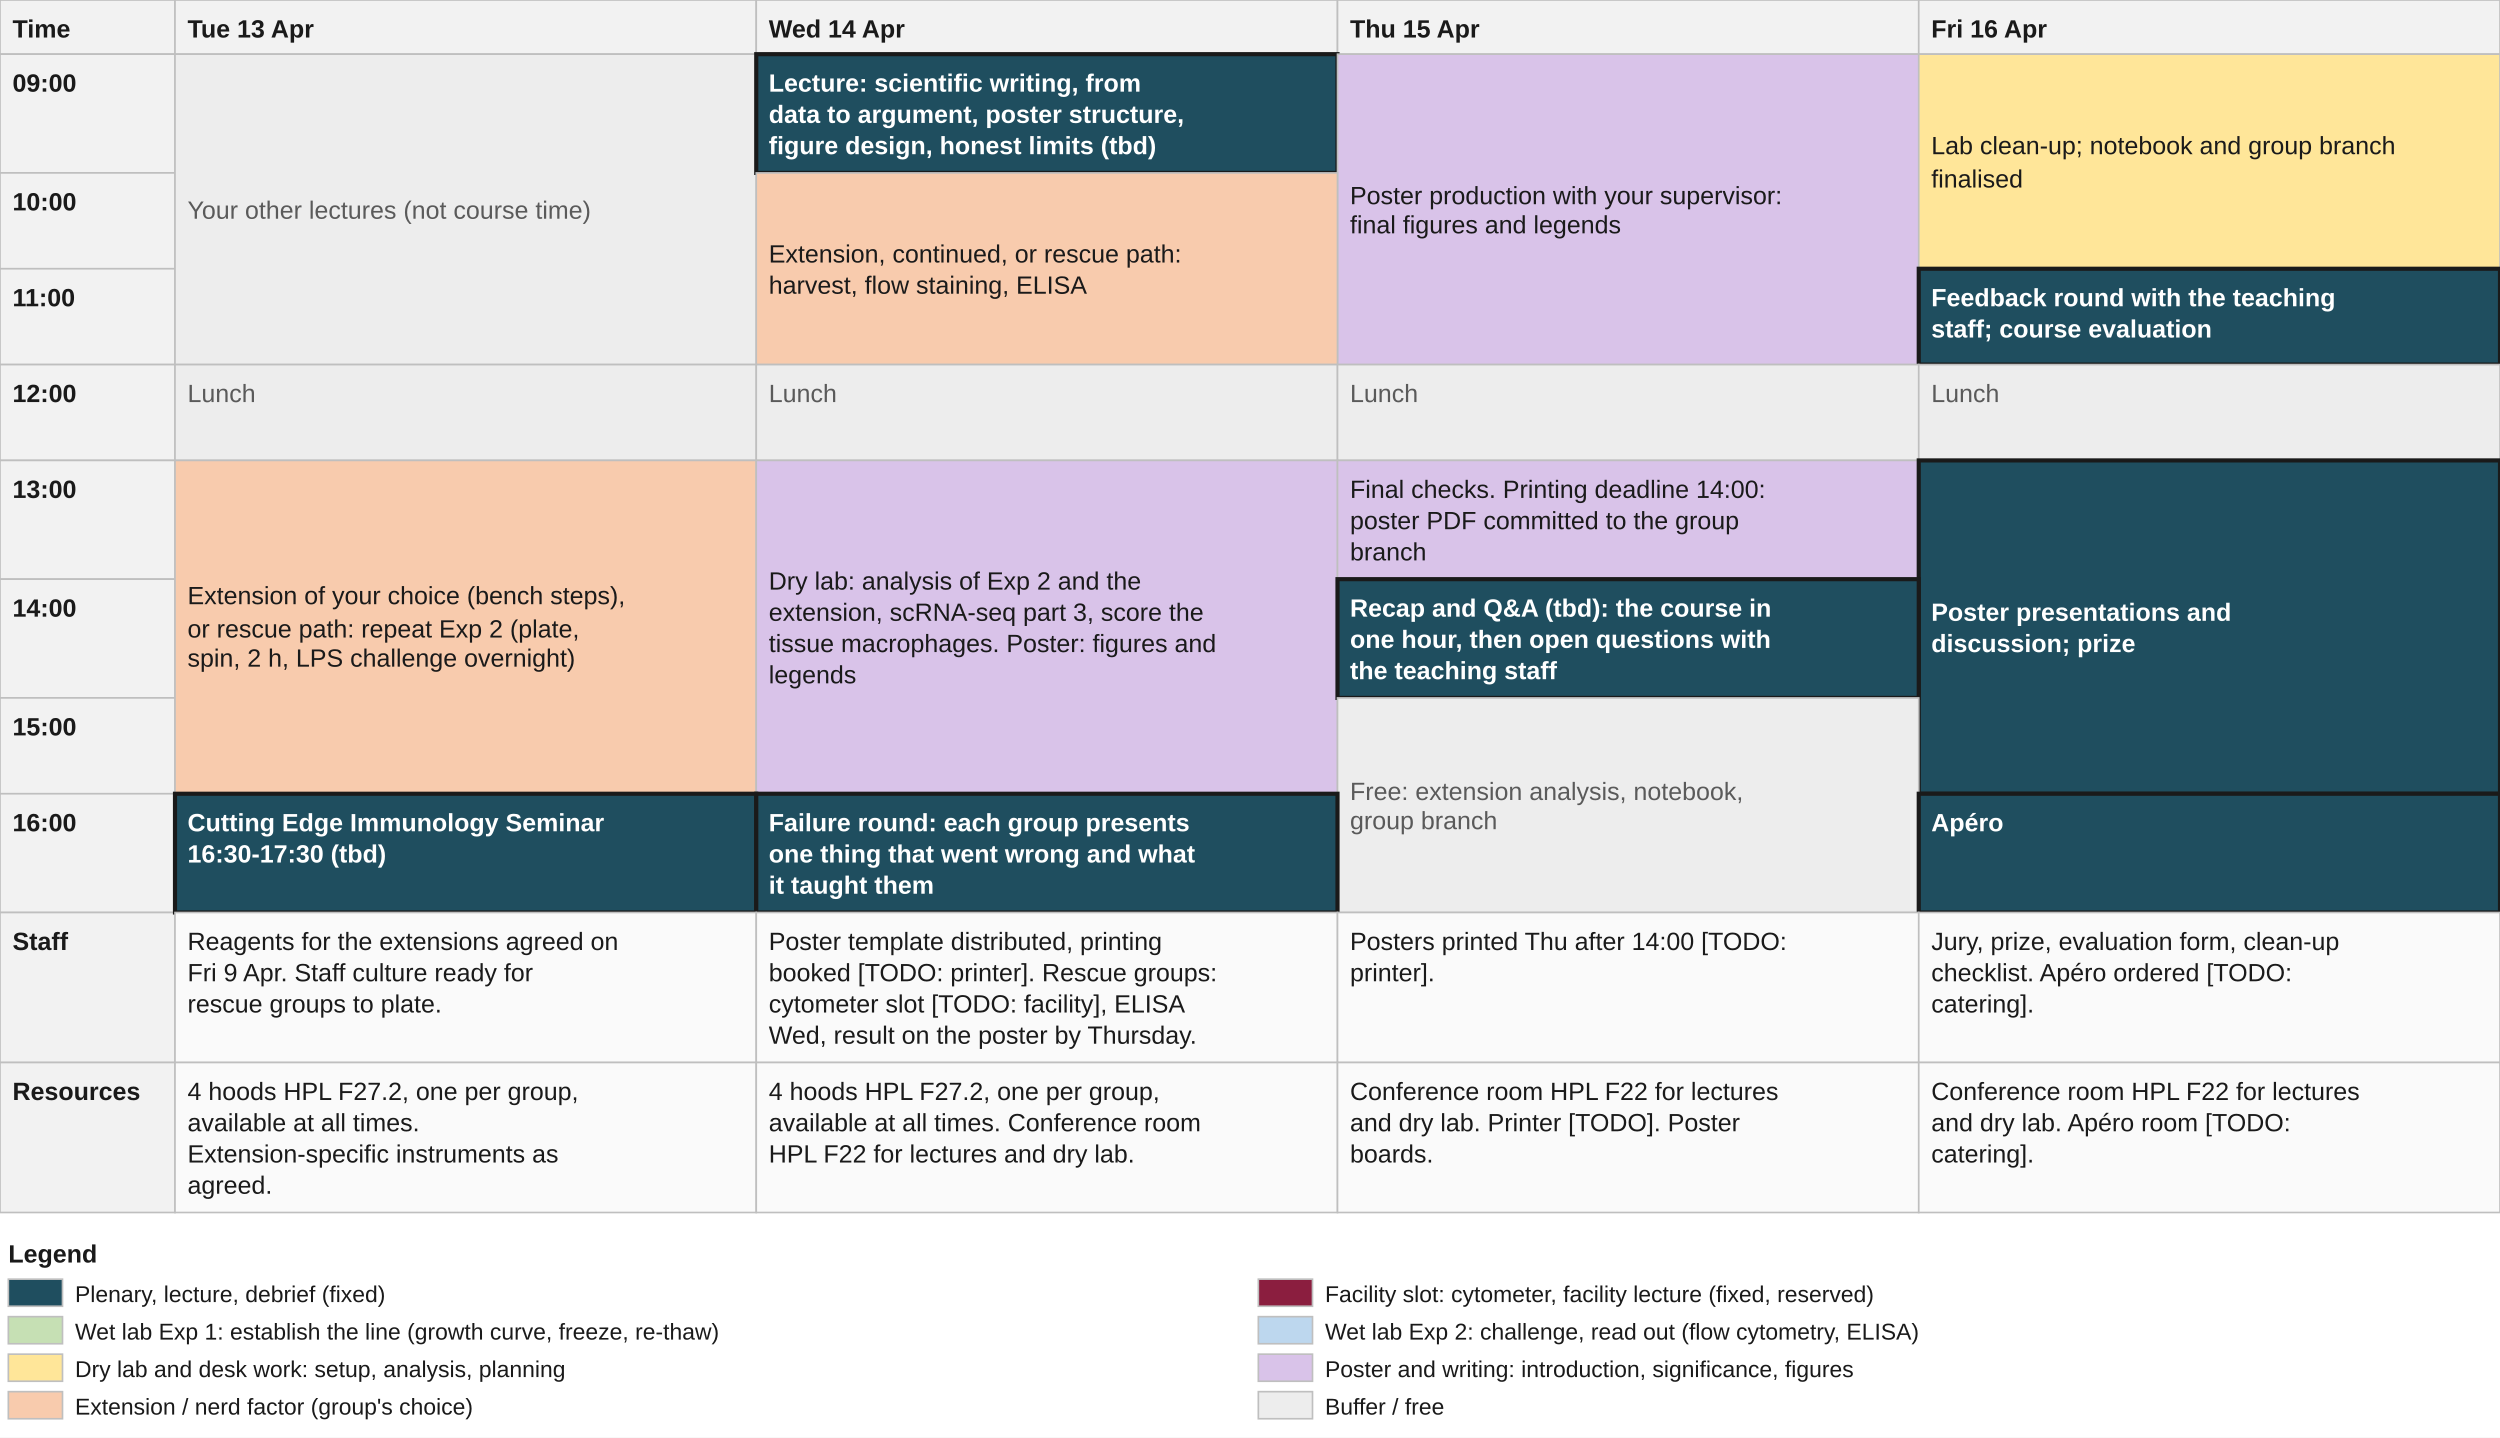
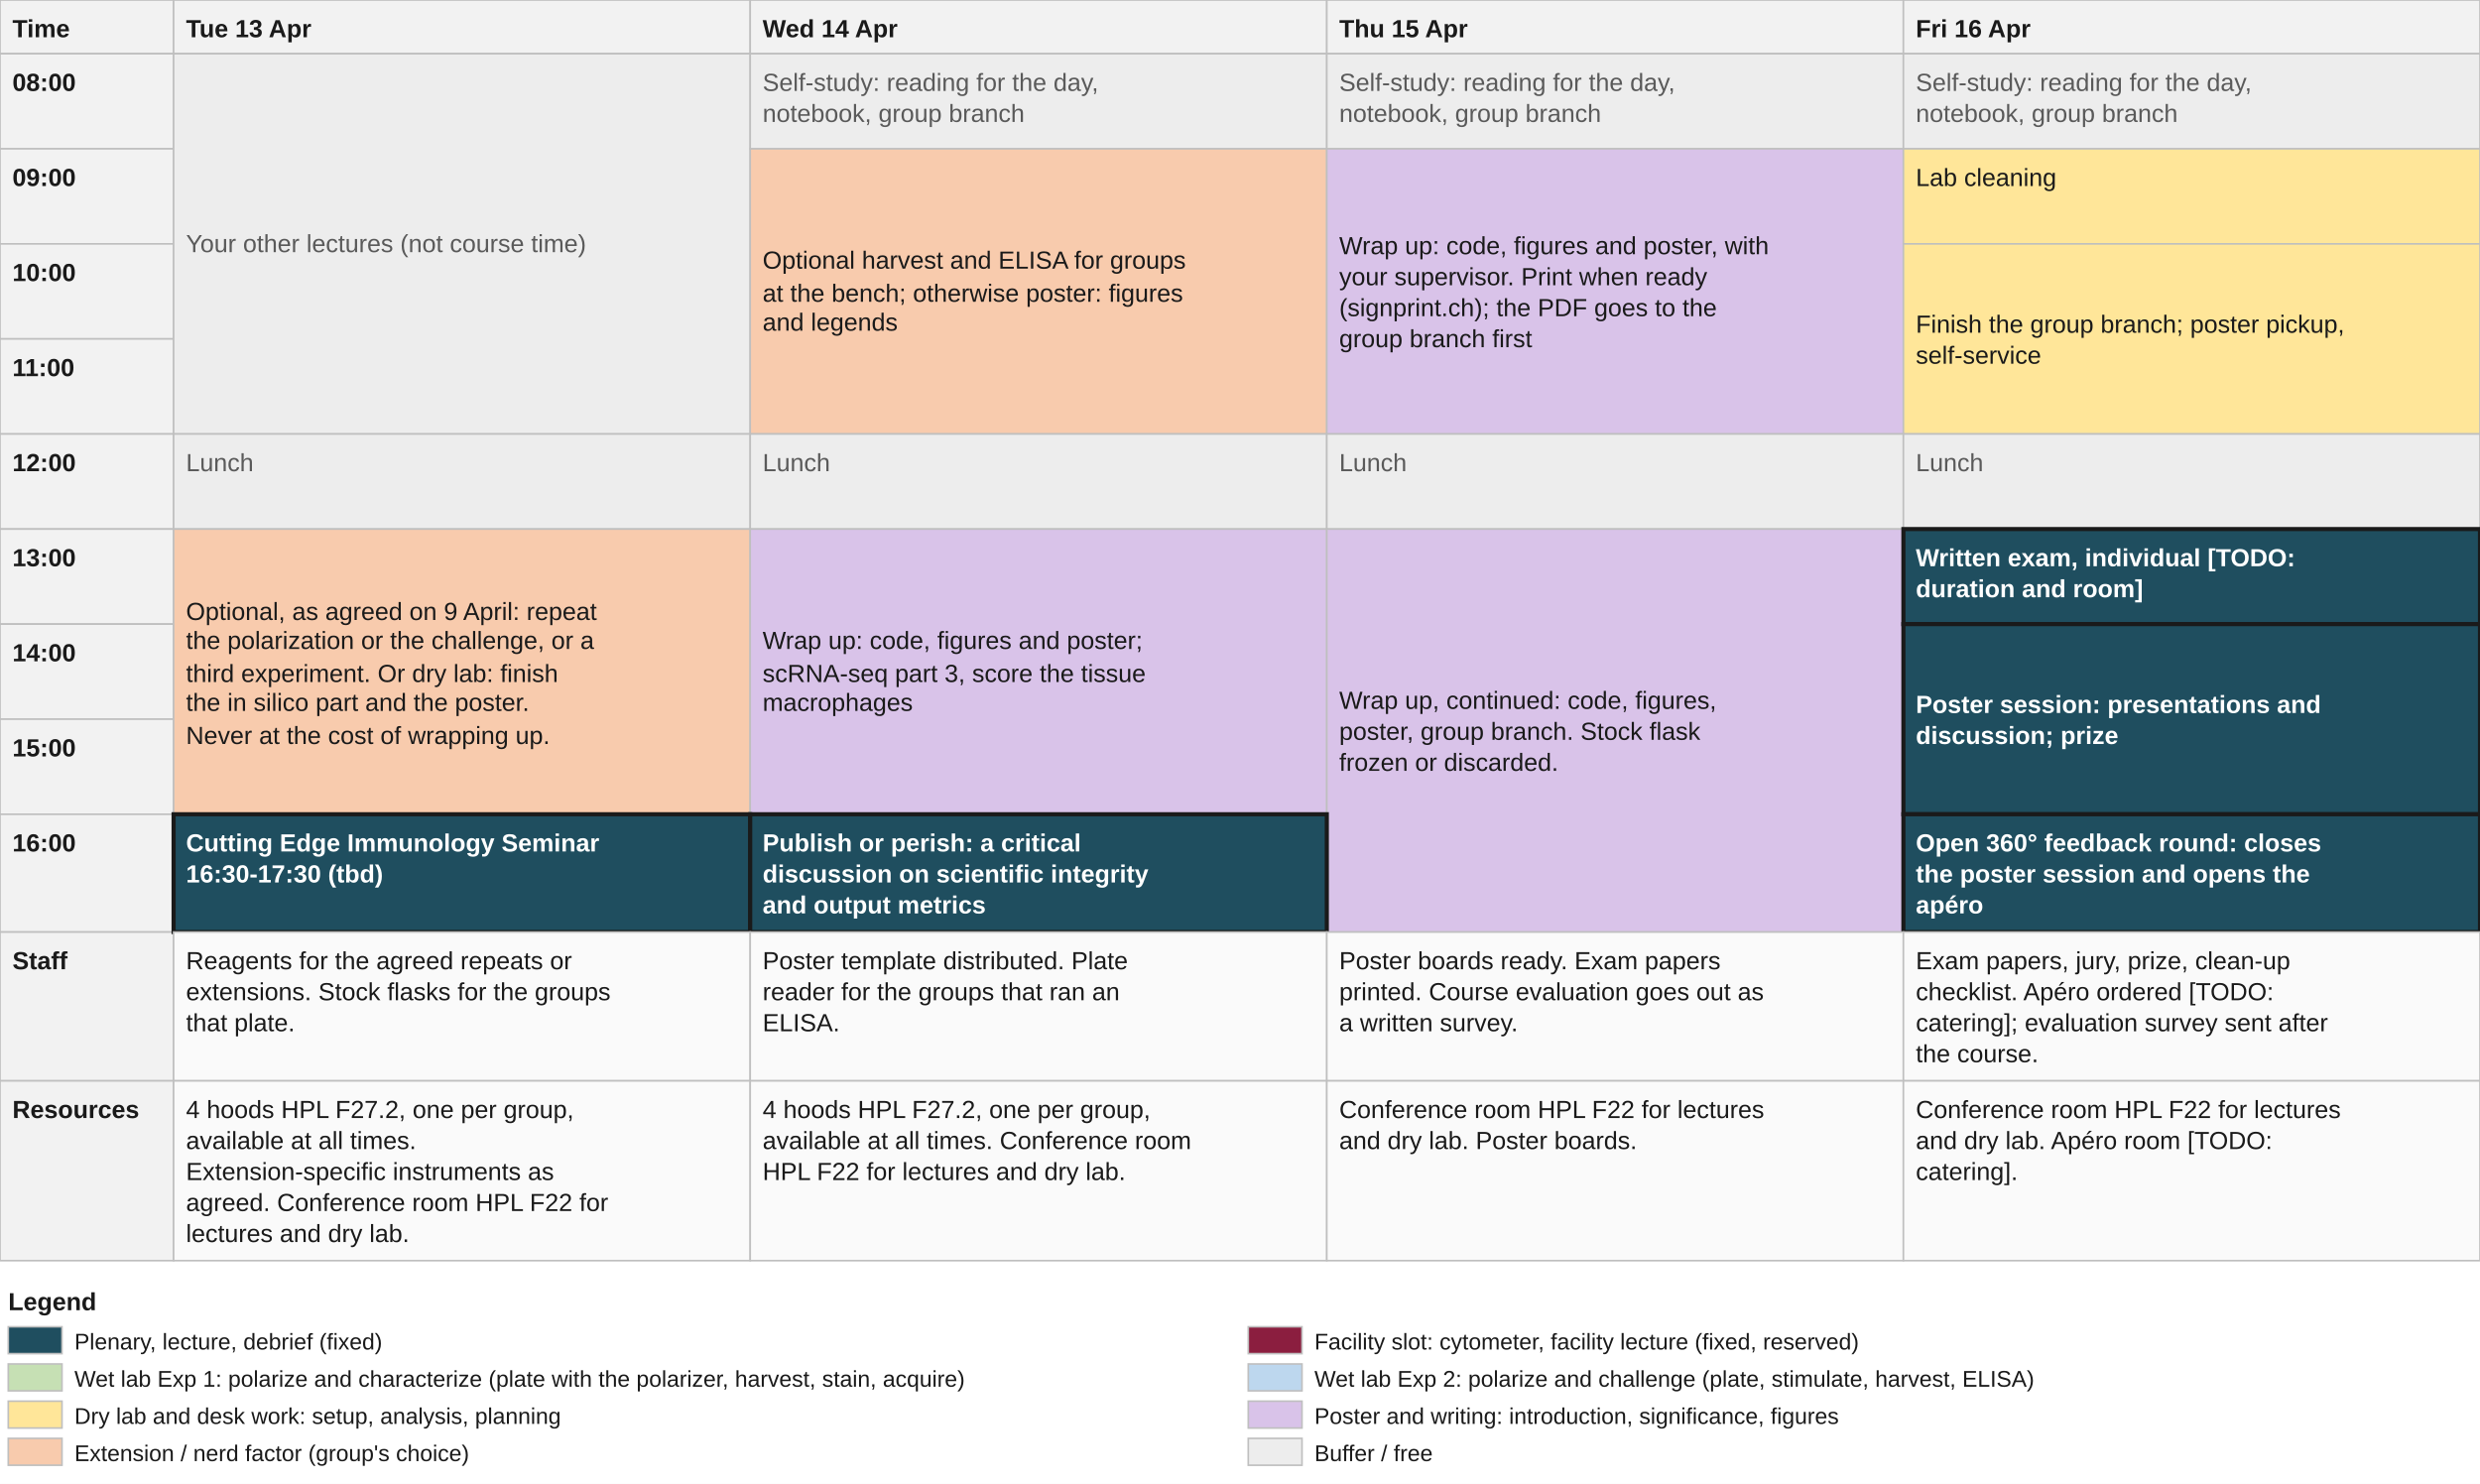
- <svg xmlns="http://www.w3.org/2000/svg" viewBox="0 0 1200 690" width="1200" height="690" font-family="Arial, Helvetica, sans-serif">
-   <rect x="0" y="0" width="1200" height="690" fill="#ffffff" />
+ <svg xmlns="http://www.w3.org/2000/svg" viewBox="0 0 1200 718" width="1200" height="718" font-family="Arial, Helvetica, sans-serif">
+   <rect x="0" y="0" width="1200" height="718" fill="#ffffff" />
  <rect x="0" y="0" width="84" height="26" fill="#F2F2F2" stroke="#BFBFBF" stroke-width="0.8" />
  <text x="6" y="18" font-size="12" fill="#1A1A1A" font-weight="bold">Time</text>
  <rect x="84.0" y="0" width="279.0" height="26" fill="#F2F2F2" stroke="#BFBFBF" stroke-width="0.8" />
  <text x="90" y="18" font-size="12" fill="#1A1A1A" font-weight="bold">Tue 13 Apr</text>
  <rect x="363.0" y="0" width="279.0" height="26" fill="#F2F2F2" stroke="#BFBFBF" stroke-width="0.8" />
  <text x="369" y="18" font-size="12" fill="#1A1A1A" font-weight="bold">Wed 14 Apr</text>
  <rect x="642.0" y="0" width="279.0" height="26" fill="#F2F2F2" stroke="#BFBFBF" stroke-width="0.8" />
  <text x="648" y="18" font-size="12" fill="#1A1A1A" font-weight="bold">Thu 15 Apr</text>
  <rect x="921.0" y="0" width="279.0" height="26" fill="#F2F2F2" stroke="#BFBFBF" stroke-width="0.8" />
  <text x="927" y="18" font-size="12" fill="#1A1A1A" font-weight="bold">Fri 16 Apr</text>
-   <rect x="0" y="26" width="84" height="57" fill="#F2F2F2" stroke="#BFBFBF" stroke-width="0.8" />
-   <text x="6" y="44" font-size="12" fill="#1A1A1A" font-weight="bold">09:00</text>
-   <rect x="0" y="83" width="84" height="46" fill="#F2F2F2" stroke="#BFBFBF" stroke-width="0.8" />
-   <text x="6" y="101" font-size="12" fill="#1A1A1A" font-weight="bold">10:00</text>
-   <rect x="0" y="129" width="84" height="46" fill="#F2F2F2" stroke="#BFBFBF" stroke-width="0.8" />
-   <text x="6" y="147" font-size="12" fill="#1A1A1A" font-weight="bold">11:00</text>
-   <rect x="0" y="175" width="84" height="46" fill="#F2F2F2" stroke="#BFBFBF" stroke-width="0.8" />
-   <text x="6" y="193" font-size="12" fill="#1A1A1A" font-weight="bold">12:00</text>
-   <rect x="0" y="221" width="84" height="57" fill="#F2F2F2" stroke="#BFBFBF" stroke-width="0.8" />
-   <text x="6" y="239" font-size="12" fill="#1A1A1A" font-weight="bold">13:00</text>
-   <rect x="0" y="278" width="84" height="57" fill="#F2F2F2" stroke="#BFBFBF" stroke-width="0.8" />
-   <text x="6" y="296" font-size="12" fill="#1A1A1A" font-weight="bold">14:00</text>
-   <rect x="0" y="335" width="84" height="46" fill="#F2F2F2" stroke="#BFBFBF" stroke-width="0.8" />
-   <text x="6" y="353" font-size="12" fill="#1A1A1A" font-weight="bold">15:00</text>
-   <rect x="0" y="381" width="84" height="57" fill="#F2F2F2" stroke="#BFBFBF" stroke-width="0.8" />
-   <text x="6" y="399" font-size="12" fill="#1A1A1A" font-weight="bold">16:00</text>
-   <rect x="0" y="438" width="84" height="72" fill="#F2F2F2" stroke="#BFBFBF" stroke-width="0.8" />
-   <text x="6" y="456" font-size="12" fill="#1A1A1A" font-weight="bold">Staff</text>
-   <rect x="0" y="510" width="84" height="72" fill="#F2F2F2" stroke="#BFBFBF" stroke-width="0.8" />
-   <text x="6" y="528" font-size="12" fill="#1A1A1A" font-weight="bold">Resources</text>
-   <rect x="84.0" y="26" width="279.0" height="149" fill="#EDEDED" stroke="#BFBFBF" stroke-width="0.8" />
-   <text x="90" y="105" font-size="12" fill="#5A5A5A">Your other lectures (not course time)</text>
-   <rect x="363.0" y="26" width="279.0" height="57" fill="#1F4E5F" stroke="#1A1A1A" stroke-width="2" />
-   <text x="369" y="44" font-size="12" fill="#FFFFFF" font-weight="bold">Lecture: scientific writing, from</text>
-   <text x="369" y="59" font-size="12" fill="#FFFFFF" font-weight="bold">data to argument, poster structure,</text>
-   <text x="369" y="74" font-size="12" fill="#FFFFFF" font-weight="bold">figure design, honest limits (tbd)</text>
-   <rect x="642.0" y="26" width="279.0" height="149" fill="#D9C3E9" stroke="#BFBFBF" stroke-width="0.8" />
-   <text x="648" y="98" font-size="12" fill="#1A1A1A">Poster production with your supervisor:</text>
-   <text x="648" y="112" font-size="12" fill="#1A1A1A">final figures and legends</text>
-   <rect x="921.0" y="26" width="279.0" height="103" fill="#FFE699" stroke="#BFBFBF" stroke-width="0.8" />
-   <text x="927" y="74" font-size="12" fill="#1A1A1A">Lab clean-up; notebook and group branch</text>
-   <text x="927" y="90" font-size="12" fill="#1A1A1A">finalised</text>
-   <rect x="363.0" y="83" width="279.0" height="92" fill="#F8CBAD" stroke="#BFBFBF" stroke-width="0.8" />
-   <text x="369" y="126" font-size="12" fill="#1A1A1A">Extension, continued, or rescue path:</text>
-   <text x="369" y="141" font-size="12" fill="#1A1A1A">harvest, flow staining, ELISA</text>
-   <rect x="921.0" y="129" width="279.0" height="46" fill="#1F4E5F" stroke="#1A1A1A" stroke-width="2" />
-   <text x="927" y="147" font-size="12" fill="#FFFFFF" font-weight="bold">Feedback round with the teaching</text>
-   <text x="927" y="162" font-size="12" fill="#FFFFFF" font-weight="bold">staff; course evaluation</text>
-   <rect x="84.0" y="175" width="279.0" height="46" fill="#EDEDED" stroke="#BFBFBF" stroke-width="0.8" />
-   <text x="90" y="193" font-size="12" fill="#5A5A5A">Lunch</text>
-   <rect x="363.0" y="175" width="279.0" height="46" fill="#EDEDED" stroke="#BFBFBF" stroke-width="0.8" />
-   <text x="369" y="193" font-size="12" fill="#5A5A5A">Lunch</text>
-   <rect x="642.0" y="175" width="279.0" height="46" fill="#EDEDED" stroke="#BFBFBF" stroke-width="0.8" />
-   <text x="648" y="193" font-size="12" fill="#5A5A5A">Lunch</text>
-   <rect x="921.0" y="175" width="279.0" height="46" fill="#EDEDED" stroke="#BFBFBF" stroke-width="0.8" />
-   <text x="927" y="193" font-size="12" fill="#5A5A5A">Lunch</text>
-   <rect x="84.0" y="221" width="279.0" height="160" fill="#F8CBAD" stroke="#BFBFBF" stroke-width="0.8" />
-   <text x="90" y="290" font-size="12" fill="#1A1A1A">Extension of your choice (bench steps),</text>
-   <text x="90" y="306" font-size="12" fill="#1A1A1A">or rescue path: repeat Exp 2 (plate,</text>
-   <text x="90" y="320" font-size="12" fill="#1A1A1A">spin, 2 h, LPS challenge overnight)</text>
-   <rect x="363.0" y="221" width="279.0" height="160" fill="#D9C3E9" stroke="#BFBFBF" stroke-width="0.8" />
-   <text x="369" y="283" font-size="12" fill="#1A1A1A">Dry lab: analysis of Exp 2 and the</text>
-   <text x="369" y="298" font-size="12" fill="#1A1A1A">extension, scRNA-seq part 3, score the</text>
-   <text x="369" y="313" font-size="12" fill="#1A1A1A">tissue macrophages. Poster: figures and</text>
-   <text x="369" y="328" font-size="12" fill="#1A1A1A">legends</text>
-   <rect x="642.0" y="221" width="279.0" height="57" fill="#D9C3E9" stroke="#BFBFBF" stroke-width="0.8" />
-   <text x="648" y="239" font-size="12" fill="#1A1A1A">Final checks. Printing deadline 14:00:</text>
-   <text x="648" y="254" font-size="12" fill="#1A1A1A">poster PDF committed to the group</text>
-   <text x="648" y="269" font-size="12" fill="#1A1A1A">branch</text>
-   <rect x="921.0" y="221" width="279.0" height="160" fill="#1F4E5F" stroke="#1A1A1A" stroke-width="2" />
-   <text x="927" y="298" font-size="12" fill="#FFFFFF" font-weight="bold">Poster presentations and</text>
-   <text x="927" y="313" font-size="12" fill="#FFFFFF" font-weight="bold">discussion; prize</text>
-   <rect x="642.0" y="278" width="279.0" height="57" fill="#1F4E5F" stroke="#1A1A1A" stroke-width="2" />
-   <text x="648" y="296" font-size="12" fill="#FFFFFF" font-weight="bold">Recap and Q&amp;A (tbd): the course in</text>
-   <text x="648" y="311" font-size="12" fill="#FFFFFF" font-weight="bold">one hour, then open questions with</text>
-   <text x="648" y="326" font-size="12" fill="#FFFFFF" font-weight="bold">the teaching staff</text>
-   <rect x="642.0" y="335" width="279.0" height="103" fill="#EDEDED" stroke="#BFBFBF" stroke-width="0.8" />
-   <text x="648" y="384" font-size="12" fill="#5A5A5A">Free: extension analysis, notebook,</text>
-   <text x="648" y="398" font-size="12" fill="#5A5A5A">group branch</text>
-   <rect x="84.0" y="381" width="279.0" height="57" fill="#1F4E5F" stroke="#1A1A1A" stroke-width="2" />
-   <text x="90" y="399" font-size="12" fill="#FFFFFF" font-weight="bold">Cutting Edge Immunology Seminar</text>
-   <text x="90" y="414" font-size="12" fill="#FFFFFF" font-weight="bold">16:30-17:30 (tbd)</text>
-   <rect x="363.0" y="381" width="279.0" height="57" fill="#1F4E5F" stroke="#1A1A1A" stroke-width="2" />
-   <text x="369" y="399" font-size="12" fill="#FFFFFF" font-weight="bold">Failure round: each group presents</text>
-   <text x="369" y="414" font-size="12" fill="#FFFFFF" font-weight="bold">one thing that went wrong and what</text>
-   <text x="369" y="429" font-size="12" fill="#FFFFFF" font-weight="bold">it taught them</text>
-   <rect x="921.0" y="381" width="279.0" height="57" fill="#1F4E5F" stroke="#1A1A1A" stroke-width="2" />
-   <text x="927" y="399" font-size="12" fill="#FFFFFF" font-weight="bold">Apéro</text>
-   <rect x="84.0" y="438" width="279.0" height="72" fill="#FAFAFA" stroke="#BFBFBF" stroke-width="0.8" />
-   <text x="90" y="456" font-size="12" fill="#1A1A1A">Reagents for the extensions agreed on</text>
-   <text x="90" y="471" font-size="12" fill="#1A1A1A">Fri 9 Apr. Staff culture ready for</text>
-   <text x="90" y="486" font-size="12" fill="#1A1A1A">rescue groups to plate.</text>
-   <rect x="363.0" y="438" width="279.0" height="72" fill="#FAFAFA" stroke="#BFBFBF" stroke-width="0.8" />
-   <text x="369" y="456" font-size="12" fill="#1A1A1A">Poster template distributed, printing</text>
-   <text x="369" y="471" font-size="12" fill="#1A1A1A">booked [TODO: printer]. Rescue groups:</text>
-   <text x="369" y="486" font-size="12" fill="#1A1A1A">cytometer slot [TODO: facility], ELISA</text>
-   <text x="369" y="501" font-size="12" fill="#1A1A1A">Wed, result on the poster by Thursday.</text>
-   <rect x="642.0" y="438" width="279.0" height="72" fill="#FAFAFA" stroke="#BFBFBF" stroke-width="0.8" />
-   <text x="648" y="456" font-size="12" fill="#1A1A1A">Posters printed Thu after 14:00 [TODO:</text>
-   <text x="648" y="471" font-size="12" fill="#1A1A1A">printer].</text>
-   <rect x="921.0" y="438" width="279.0" height="72" fill="#FAFAFA" stroke="#BFBFBF" stroke-width="0.8" />
-   <text x="927" y="456" font-size="12" fill="#1A1A1A">Jury, prize, evaluation form, clean-up</text>
-   <text x="927" y="471" font-size="12" fill="#1A1A1A">checklist. Apéro ordered [TODO:</text>
-   <text x="927" y="486" font-size="12" fill="#1A1A1A">catering].</text>
-   <rect x="84.0" y="510" width="279.0" height="72" fill="#FAFAFA" stroke="#BFBFBF" stroke-width="0.8" />
-   <text x="90" y="528" font-size="12" fill="#1A1A1A">4 hoods HPL F27.2, one per group,</text>
-   <text x="90" y="543" font-size="12" fill="#1A1A1A">available at all times.</text>
-   <text x="90" y="558" font-size="12" fill="#1A1A1A">Extension-specific instruments as</text>
-   <text x="90" y="573" font-size="12" fill="#1A1A1A">agreed.</text>
-   <rect x="363.0" y="510" width="279.0" height="72" fill="#FAFAFA" stroke="#BFBFBF" stroke-width="0.8" />
-   <text x="369" y="528" font-size="12" fill="#1A1A1A">4 hoods HPL F27.2, one per group,</text>
-   <text x="369" y="543" font-size="12" fill="#1A1A1A">available at all times. Conference room</text>
-   <text x="369" y="558" font-size="12" fill="#1A1A1A">HPL F22 for lectures and dry lab.</text>
-   <rect x="642.0" y="510" width="279.0" height="72" fill="#FAFAFA" stroke="#BFBFBF" stroke-width="0.8" />
-   <text x="648" y="528" font-size="12" fill="#1A1A1A">Conference room HPL F22 for lectures</text>
-   <text x="648" y="543" font-size="12" fill="#1A1A1A">and dry lab. Printer [TODO]. Poster</text>
-   <text x="648" y="558" font-size="12" fill="#1A1A1A">boards.</text>
-   <rect x="921.0" y="510" width="279.0" height="72" fill="#FAFAFA" stroke="#BFBFBF" stroke-width="0.8" />
-   <text x="927" y="528" font-size="12" fill="#1A1A1A">Conference room HPL F22 for lectures</text>
-   <text x="927" y="543" font-size="12" fill="#1A1A1A">and dry lab. Apéro room [TODO:</text>
-   <text x="927" y="558" font-size="12" fill="#1A1A1A">catering].</text>
-   <text x="4" y="606" font-size="12" font-weight="bold" fill="#1A1A1A">Legend</text>
-   <rect x="4" y="614" width="26" height="13" fill="#1F4E5F" stroke="#BFBFBF" stroke-width="0.8" />
-   <text x="36" y="625" font-size="11" fill="#1A1A1A">Plenary, lecture, debrief (fixed)</text>
-   <rect x="604" y="614" width="26" height="13" fill="#8B1E3F" stroke="#BFBFBF" stroke-width="0.8" />
-   <text x="636" y="625" font-size="11" fill="#1A1A1A">Facility slot: cytometer, facility lecture (fixed, reserved)</text>
-   <rect x="4" y="632" width="26" height="13" fill="#C6E0B4" stroke="#BFBFBF" stroke-width="0.8" />
-   <text x="36" y="643" font-size="11" fill="#1A1A1A">Wet lab Exp 1: establish the line (growth curve, freeze, re-thaw)</text>
-   <rect x="604" y="632" width="26" height="13" fill="#BDD7EE" stroke="#BFBFBF" stroke-width="0.8" />
-   <text x="636" y="643" font-size="11" fill="#1A1A1A">Wet lab Exp 2: challenge, read out (flow cytometry, ELISA)</text>
-   <rect x="4" y="650" width="26" height="13" fill="#FFE699" stroke="#BFBFBF" stroke-width="0.8" />
-   <text x="36" y="661" font-size="11" fill="#1A1A1A">Dry lab and desk work: setup, analysis, planning</text>
-   <rect x="604" y="650" width="26" height="13" fill="#D9C3E9" stroke="#BFBFBF" stroke-width="0.8" />
-   <text x="636" y="661" font-size="11" fill="#1A1A1A">Poster and writing: introduction, significance, figures</text>
-   <rect x="4" y="668" width="26" height="13" fill="#F8CBAD" stroke="#BFBFBF" stroke-width="0.8" />
-   <text x="36" y="679" font-size="11" fill="#1A1A1A">Extension / nerd factor (group's choice)</text>
-   <rect x="604" y="668" width="26" height="13" fill="#EDEDED" stroke="#BFBFBF" stroke-width="0.8" />
-   <text x="636" y="679" font-size="11" fill="#1A1A1A">Buffer / free</text>
+   <rect x="0" y="26" width="84" height="46" fill="#F2F2F2" stroke="#BFBFBF" stroke-width="0.8" />
+   <text x="6" y="44" font-size="12" fill="#1A1A1A" font-weight="bold">08:00</text>
+   <rect x="0" y="72" width="84" height="46" fill="#F2F2F2" stroke="#BFBFBF" stroke-width="0.8" />
+   <text x="6" y="90" font-size="12" fill="#1A1A1A" font-weight="bold">09:00</text>
+   <rect x="0" y="118" width="84" height="46" fill="#F2F2F2" stroke="#BFBFBF" stroke-width="0.8" />
+   <text x="6" y="136" font-size="12" fill="#1A1A1A" font-weight="bold">10:00</text>
+   <rect x="0" y="164" width="84" height="46" fill="#F2F2F2" stroke="#BFBFBF" stroke-width="0.8" />
+   <text x="6" y="182" font-size="12" fill="#1A1A1A" font-weight="bold">11:00</text>
+   <rect x="0" y="210" width="84" height="46" fill="#F2F2F2" stroke="#BFBFBF" stroke-width="0.8" />
+   <text x="6" y="228" font-size="12" fill="#1A1A1A" font-weight="bold">12:00</text>
+   <rect x="0" y="256" width="84" height="46" fill="#F2F2F2" stroke="#BFBFBF" stroke-width="0.8" />
+   <text x="6" y="274" font-size="12" fill="#1A1A1A" font-weight="bold">13:00</text>
+   <rect x="0" y="302" width="84" height="46" fill="#F2F2F2" stroke="#BFBFBF" stroke-width="0.8" />
+   <text x="6" y="320" font-size="12" fill="#1A1A1A" font-weight="bold">14:00</text>
+   <rect x="0" y="348" width="84" height="46" fill="#F2F2F2" stroke="#BFBFBF" stroke-width="0.8" />
+   <text x="6" y="366" font-size="12" fill="#1A1A1A" font-weight="bold">15:00</text>
+   <rect x="0" y="394" width="84" height="57" fill="#F2F2F2" stroke="#BFBFBF" stroke-width="0.8" />
+   <text x="6" y="412" font-size="12" fill="#1A1A1A" font-weight="bold">16:00</text>
+   <rect x="0" y="451" width="84" height="72" fill="#F2F2F2" stroke="#BFBFBF" stroke-width="0.8" />
+   <text x="6" y="469" font-size="12" fill="#1A1A1A" font-weight="bold">Staff</text>
+   <rect x="0" y="523" width="84" height="87" fill="#F2F2F2" stroke="#BFBFBF" stroke-width="0.8" />
+   <text x="6" y="541" font-size="12" fill="#1A1A1A" font-weight="bold">Resources</text>
+   <rect x="84.0" y="26" width="279.0" height="184" fill="#EDEDED" stroke="#BFBFBF" stroke-width="0.8" />
+   <text x="90" y="122" font-size="12" fill="#5A5A5A">Your other lectures (not course time)</text>
+   <rect x="363.0" y="26" width="279.0" height="46" fill="#EDEDED" stroke="#BFBFBF" stroke-width="0.8" />
+   <text x="369" y="44" font-size="12" fill="#5A5A5A">Self-study: reading for the day,</text>
+   <text x="369" y="59" font-size="12" fill="#5A5A5A">notebook, group branch</text>
+   <rect x="642.0" y="26" width="279.0" height="46" fill="#EDEDED" stroke="#BFBFBF" stroke-width="0.8" />
+   <text x="648" y="44" font-size="12" fill="#5A5A5A">Self-study: reading for the day,</text>
+   <text x="648" y="59" font-size="12" fill="#5A5A5A">notebook, group branch</text>
+   <rect x="921.0" y="26" width="279.0" height="46" fill="#EDEDED" stroke="#BFBFBF" stroke-width="0.8" />
+   <text x="927" y="44" font-size="12" fill="#5A5A5A">Self-study: reading for the day,</text>
+   <text x="927" y="59" font-size="12" fill="#5A5A5A">notebook, group branch</text>
+   <rect x="363.0" y="72" width="279.0" height="138" fill="#F8CBAD" stroke="#BFBFBF" stroke-width="0.8" />
+   <text x="369" y="130" font-size="12" fill="#1A1A1A">Optional harvest and ELISA for groups</text>
+   <text x="369" y="146" font-size="12" fill="#1A1A1A">at the bench; otherwise poster: figures</text>
+   <text x="369" y="160" font-size="12" fill="#1A1A1A">and legends</text>
+   <rect x="642.0" y="72" width="279.0" height="138" fill="#D9C3E9" stroke="#BFBFBF" stroke-width="0.8" />
+   <text x="648" y="123" font-size="12" fill="#1A1A1A">Wrap up: code, figures and poster, with</text>
+   <text x="648" y="138" font-size="12" fill="#1A1A1A">your supervisor. Print when ready</text>
+   <text x="648" y="153" font-size="12" fill="#1A1A1A">(signprint.ch); the PDF goes to the</text>
+   <text x="648" y="168" font-size="12" fill="#1A1A1A">group branch first</text>
+   <rect x="921.0" y="72" width="279.0" height="46" fill="#FFE699" stroke="#BFBFBF" stroke-width="0.8" />
+   <text x="927" y="90" font-size="12" fill="#1A1A1A">Lab cleaning</text>
+   <rect x="921.0" y="118" width="279.0" height="92" fill="#FFE699" stroke="#BFBFBF" stroke-width="0.8" />
+   <text x="927" y="161" font-size="12" fill="#1A1A1A">Finish the group branch; poster pickup,</text>
+   <text x="927" y="176" font-size="12" fill="#1A1A1A">self-service</text>
+   <rect x="84.0" y="210" width="279.0" height="46" fill="#EDEDED" stroke="#BFBFBF" stroke-width="0.8" />
+   <text x="90" y="228" font-size="12" fill="#5A5A5A">Lunch</text>
+   <rect x="363.0" y="210" width="279.0" height="46" fill="#EDEDED" stroke="#BFBFBF" stroke-width="0.8" />
+   <text x="369" y="228" font-size="12" fill="#5A5A5A">Lunch</text>
+   <rect x="642.0" y="210" width="279.0" height="46" fill="#EDEDED" stroke="#BFBFBF" stroke-width="0.8" />
+   <text x="648" y="228" font-size="12" fill="#5A5A5A">Lunch</text>
+   <rect x="921.0" y="210" width="279.0" height="46" fill="#EDEDED" stroke="#BFBFBF" stroke-width="0.8" />
+   <text x="927" y="228" font-size="12" fill="#5A5A5A">Lunch</text>
+   <rect x="84.0" y="256" width="279.0" height="138" fill="#F8CBAD" stroke="#BFBFBF" stroke-width="0.8" />
+   <text x="90" y="300" font-size="12" fill="#1A1A1A">Optional, as agreed on 9 April: repeat</text>
+   <text x="90" y="314" font-size="12" fill="#1A1A1A">the polarization or the challenge, or a</text>
+   <text x="90" y="330" font-size="12" fill="#1A1A1A">third experiment. Or dry lab: finish</text>
+   <text x="90" y="344" font-size="12" fill="#1A1A1A">the in silico part and the poster.</text>
+   <text x="90" y="360" font-size="12" fill="#1A1A1A">Never at the cost of wrapping up.</text>
+   <rect x="363.0" y="256" width="279.0" height="138" fill="#D9C3E9" stroke="#BFBFBF" stroke-width="0.8" />
+   <text x="369" y="314" font-size="12" fill="#1A1A1A">Wrap up: code, figures and poster;</text>
+   <text x="369" y="330" font-size="12" fill="#1A1A1A">scRNA-seq part 3, score the tissue</text>
+   <text x="369" y="344" font-size="12" fill="#1A1A1A">macrophages</text>
+   <rect x="642.0" y="256" width="279.0" height="195" fill="#D9C3E9" stroke="#BFBFBF" stroke-width="0.8" />
+   <text x="648" y="343" font-size="12" fill="#1A1A1A">Wrap up, continued: code, figures,</text>
+   <text x="648" y="358" font-size="12" fill="#1A1A1A">poster, group branch. Stock flask</text>
+   <text x="648" y="373" font-size="12" fill="#1A1A1A">frozen or discarded.</text>
+   <rect x="921.0" y="256" width="279.0" height="46" fill="#1F4E5F" stroke="#1A1A1A" stroke-width="2" />
+   <text x="927" y="274" font-size="12" fill="#FFFFFF" font-weight="bold">Written exam, individual [TODO:</text>
+   <text x="927" y="289" font-size="12" fill="#FFFFFF" font-weight="bold">duration and room]</text>
+   <rect x="921.0" y="302" width="279.0" height="92" fill="#1F4E5F" stroke="#1A1A1A" stroke-width="2" />
+   <text x="927" y="345" font-size="12" fill="#FFFFFF" font-weight="bold">Poster session: presentations and</text>
+   <text x="927" y="360" font-size="12" fill="#FFFFFF" font-weight="bold">discussion; prize</text>
+   <rect x="84.0" y="394" width="279.0" height="57" fill="#1F4E5F" stroke="#1A1A1A" stroke-width="2" />
+   <text x="90" y="412" font-size="12" fill="#FFFFFF" font-weight="bold">Cutting Edge Immunology Seminar</text>
+   <text x="90" y="427" font-size="12" fill="#FFFFFF" font-weight="bold">16:30-17:30 (tbd)</text>
+   <rect x="363.0" y="394" width="279.0" height="57" fill="#1F4E5F" stroke="#1A1A1A" stroke-width="2" />
+   <text x="369" y="412" font-size="12" fill="#FFFFFF" font-weight="bold">Publish or perish: a critical</text>
+   <text x="369" y="427" font-size="12" fill="#FFFFFF" font-weight="bold">discussion on scientific integrity</text>
+   <text x="369" y="442" font-size="12" fill="#FFFFFF" font-weight="bold">and output metrics</text>
+   <rect x="921.0" y="394" width="279.0" height="57" fill="#1F4E5F" stroke="#1A1A1A" stroke-width="2" />
+   <text x="927" y="412" font-size="12" fill="#FFFFFF" font-weight="bold">Open 360° feedback round: closes</text>
+   <text x="927" y="427" font-size="12" fill="#FFFFFF" font-weight="bold">the poster session and opens the</text>
+   <text x="927" y="442" font-size="12" fill="#FFFFFF" font-weight="bold">apéro</text>
+   <rect x="84.0" y="451" width="279.0" height="72" fill="#FAFAFA" stroke="#BFBFBF" stroke-width="0.8" />
+   <text x="90" y="469" font-size="12" fill="#1A1A1A">Reagents for the agreed repeats or</text>
+   <text x="90" y="484" font-size="12" fill="#1A1A1A">extensions. Stock flasks for the groups</text>
+   <text x="90" y="499" font-size="12" fill="#1A1A1A">that plate.</text>
+   <rect x="363.0" y="451" width="279.0" height="72" fill="#FAFAFA" stroke="#BFBFBF" stroke-width="0.8" />
+   <text x="369" y="469" font-size="12" fill="#1A1A1A">Poster template distributed. Plate</text>
+   <text x="369" y="484" font-size="12" fill="#1A1A1A">reader for the groups that ran an</text>
+   <text x="369" y="499" font-size="12" fill="#1A1A1A">ELISA.</text>
+   <rect x="642.0" y="451" width="279.0" height="72" fill="#FAFAFA" stroke="#BFBFBF" stroke-width="0.8" />
+   <text x="648" y="469" font-size="12" fill="#1A1A1A">Poster boards ready. Exam papers</text>
+   <text x="648" y="484" font-size="12" fill="#1A1A1A">printed. Course evaluation goes out as</text>
+   <text x="648" y="499" font-size="12" fill="#1A1A1A">a written survey.</text>
+   <rect x="921.0" y="451" width="279.0" height="72" fill="#FAFAFA" stroke="#BFBFBF" stroke-width="0.8" />
+   <text x="927" y="469" font-size="12" fill="#1A1A1A">Exam papers, jury, prize, clean-up</text>
+   <text x="927" y="484" font-size="12" fill="#1A1A1A">checklist. Apéro ordered [TODO:</text>
+   <text x="927" y="499" font-size="12" fill="#1A1A1A">catering]; evaluation survey sent after</text>
+   <text x="927" y="514" font-size="12" fill="#1A1A1A">the course.</text>
+   <rect x="84.0" y="523" width="279.0" height="87" fill="#FAFAFA" stroke="#BFBFBF" stroke-width="0.8" />
+   <text x="90" y="541" font-size="12" fill="#1A1A1A">4 hoods HPL F27.2, one per group,</text>
+   <text x="90" y="556" font-size="12" fill="#1A1A1A">available at all times.</text>
+   <text x="90" y="571" font-size="12" fill="#1A1A1A">Extension-specific instruments as</text>
+   <text x="90" y="586" font-size="12" fill="#1A1A1A">agreed. Conference room HPL F22 for</text>
+   <text x="90" y="601" font-size="12" fill="#1A1A1A">lectures and dry lab.</text>
+   <rect x="363.0" y="523" width="279.0" height="87" fill="#FAFAFA" stroke="#BFBFBF" stroke-width="0.8" />
+   <text x="369" y="541" font-size="12" fill="#1A1A1A">4 hoods HPL F27.2, one per group,</text>
+   <text x="369" y="556" font-size="12" fill="#1A1A1A">available at all times. Conference room</text>
+   <text x="369" y="571" font-size="12" fill="#1A1A1A">HPL F22 for lectures and dry lab.</text>
+   <rect x="642.0" y="523" width="279.0" height="87" fill="#FAFAFA" stroke="#BFBFBF" stroke-width="0.8" />
+   <text x="648" y="541" font-size="12" fill="#1A1A1A">Conference room HPL F22 for lectures</text>
+   <text x="648" y="556" font-size="12" fill="#1A1A1A">and dry lab. Poster boards.</text>
+   <rect x="921.0" y="523" width="279.0" height="87" fill="#FAFAFA" stroke="#BFBFBF" stroke-width="0.8" />
+   <text x="927" y="541" font-size="12" fill="#1A1A1A">Conference room HPL F22 for lectures</text>
+   <text x="927" y="556" font-size="12" fill="#1A1A1A">and dry lab. Apéro room [TODO:</text>
+   <text x="927" y="571" font-size="12" fill="#1A1A1A">catering].</text>
+   <text x="4" y="634" font-size="12" font-weight="bold" fill="#1A1A1A">Legend</text>
+   <rect x="4" y="642" width="26" height="13" fill="#1F4E5F" stroke="#BFBFBF" stroke-width="0.8" />
+   <text x="36" y="653" font-size="11" fill="#1A1A1A">Plenary, lecture, debrief (fixed)</text>
+   <rect x="604" y="642" width="26" height="13" fill="#8B1E3F" stroke="#BFBFBF" stroke-width="0.8" />
+   <text x="636" y="653" font-size="11" fill="#1A1A1A">Facility slot: cytometer, facility lecture (fixed, reserved)</text>
+   <rect x="4" y="660" width="26" height="13" fill="#C6E0B4" stroke="#BFBFBF" stroke-width="0.8" />
+   <text x="36" y="671" font-size="11" fill="#1A1A1A">Wet lab Exp 1: polarize and characterize (plate with the polarizer, harvest, stain, acquire)</text>
+   <rect x="604" y="660" width="26" height="13" fill="#BDD7EE" stroke="#BFBFBF" stroke-width="0.8" />
+   <text x="636" y="671" font-size="11" fill="#1A1A1A">Wet lab Exp 2: polarize and challenge (plate, stimulate, harvest, ELISA)</text>
+   <rect x="4" y="678" width="26" height="13" fill="#FFE699" stroke="#BFBFBF" stroke-width="0.8" />
+   <text x="36" y="689" font-size="11" fill="#1A1A1A">Dry lab and desk work: setup, analysis, planning</text>
+   <rect x="604" y="678" width="26" height="13" fill="#D9C3E9" stroke="#BFBFBF" stroke-width="0.8" />
+   <text x="636" y="689" font-size="11" fill="#1A1A1A">Poster and writing: introduction, significance, figures</text>
+   <rect x="4" y="696" width="26" height="13" fill="#F8CBAD" stroke="#BFBFBF" stroke-width="0.8" />
+   <text x="36" y="707" font-size="11" fill="#1A1A1A">Extension / nerd factor (group's choice)</text>
+   <rect x="604" y="696" width="26" height="13" fill="#EDEDED" stroke="#BFBFBF" stroke-width="0.8" />
+   <text x="636" y="707" font-size="11" fill="#1A1A1A">Buffer / free</text>
</svg>
